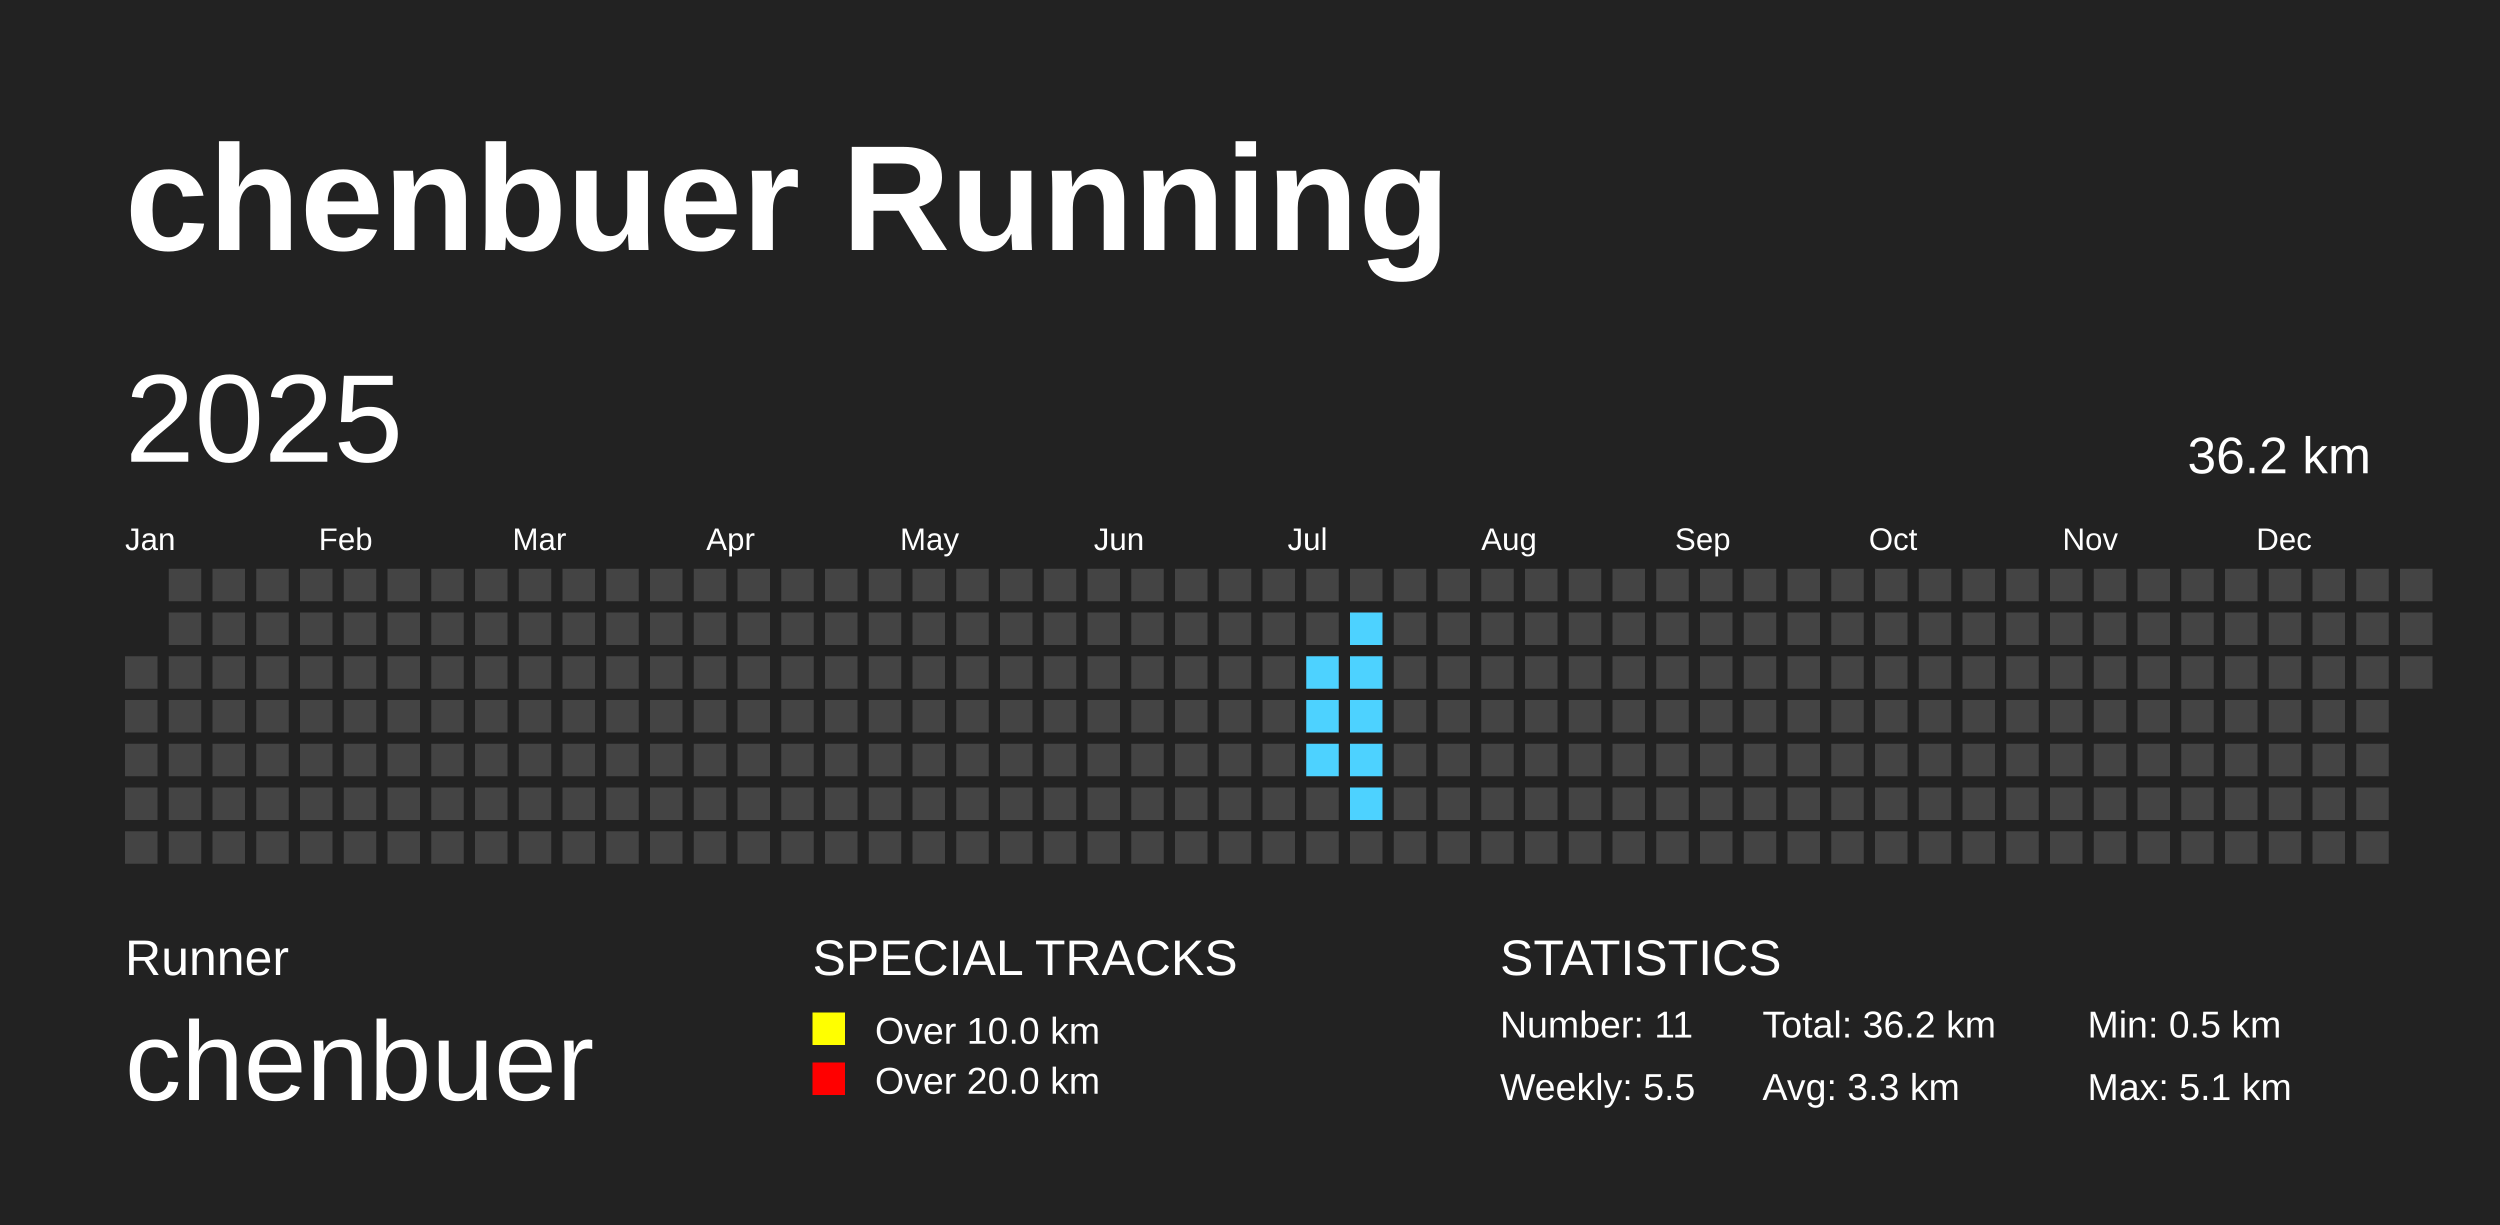
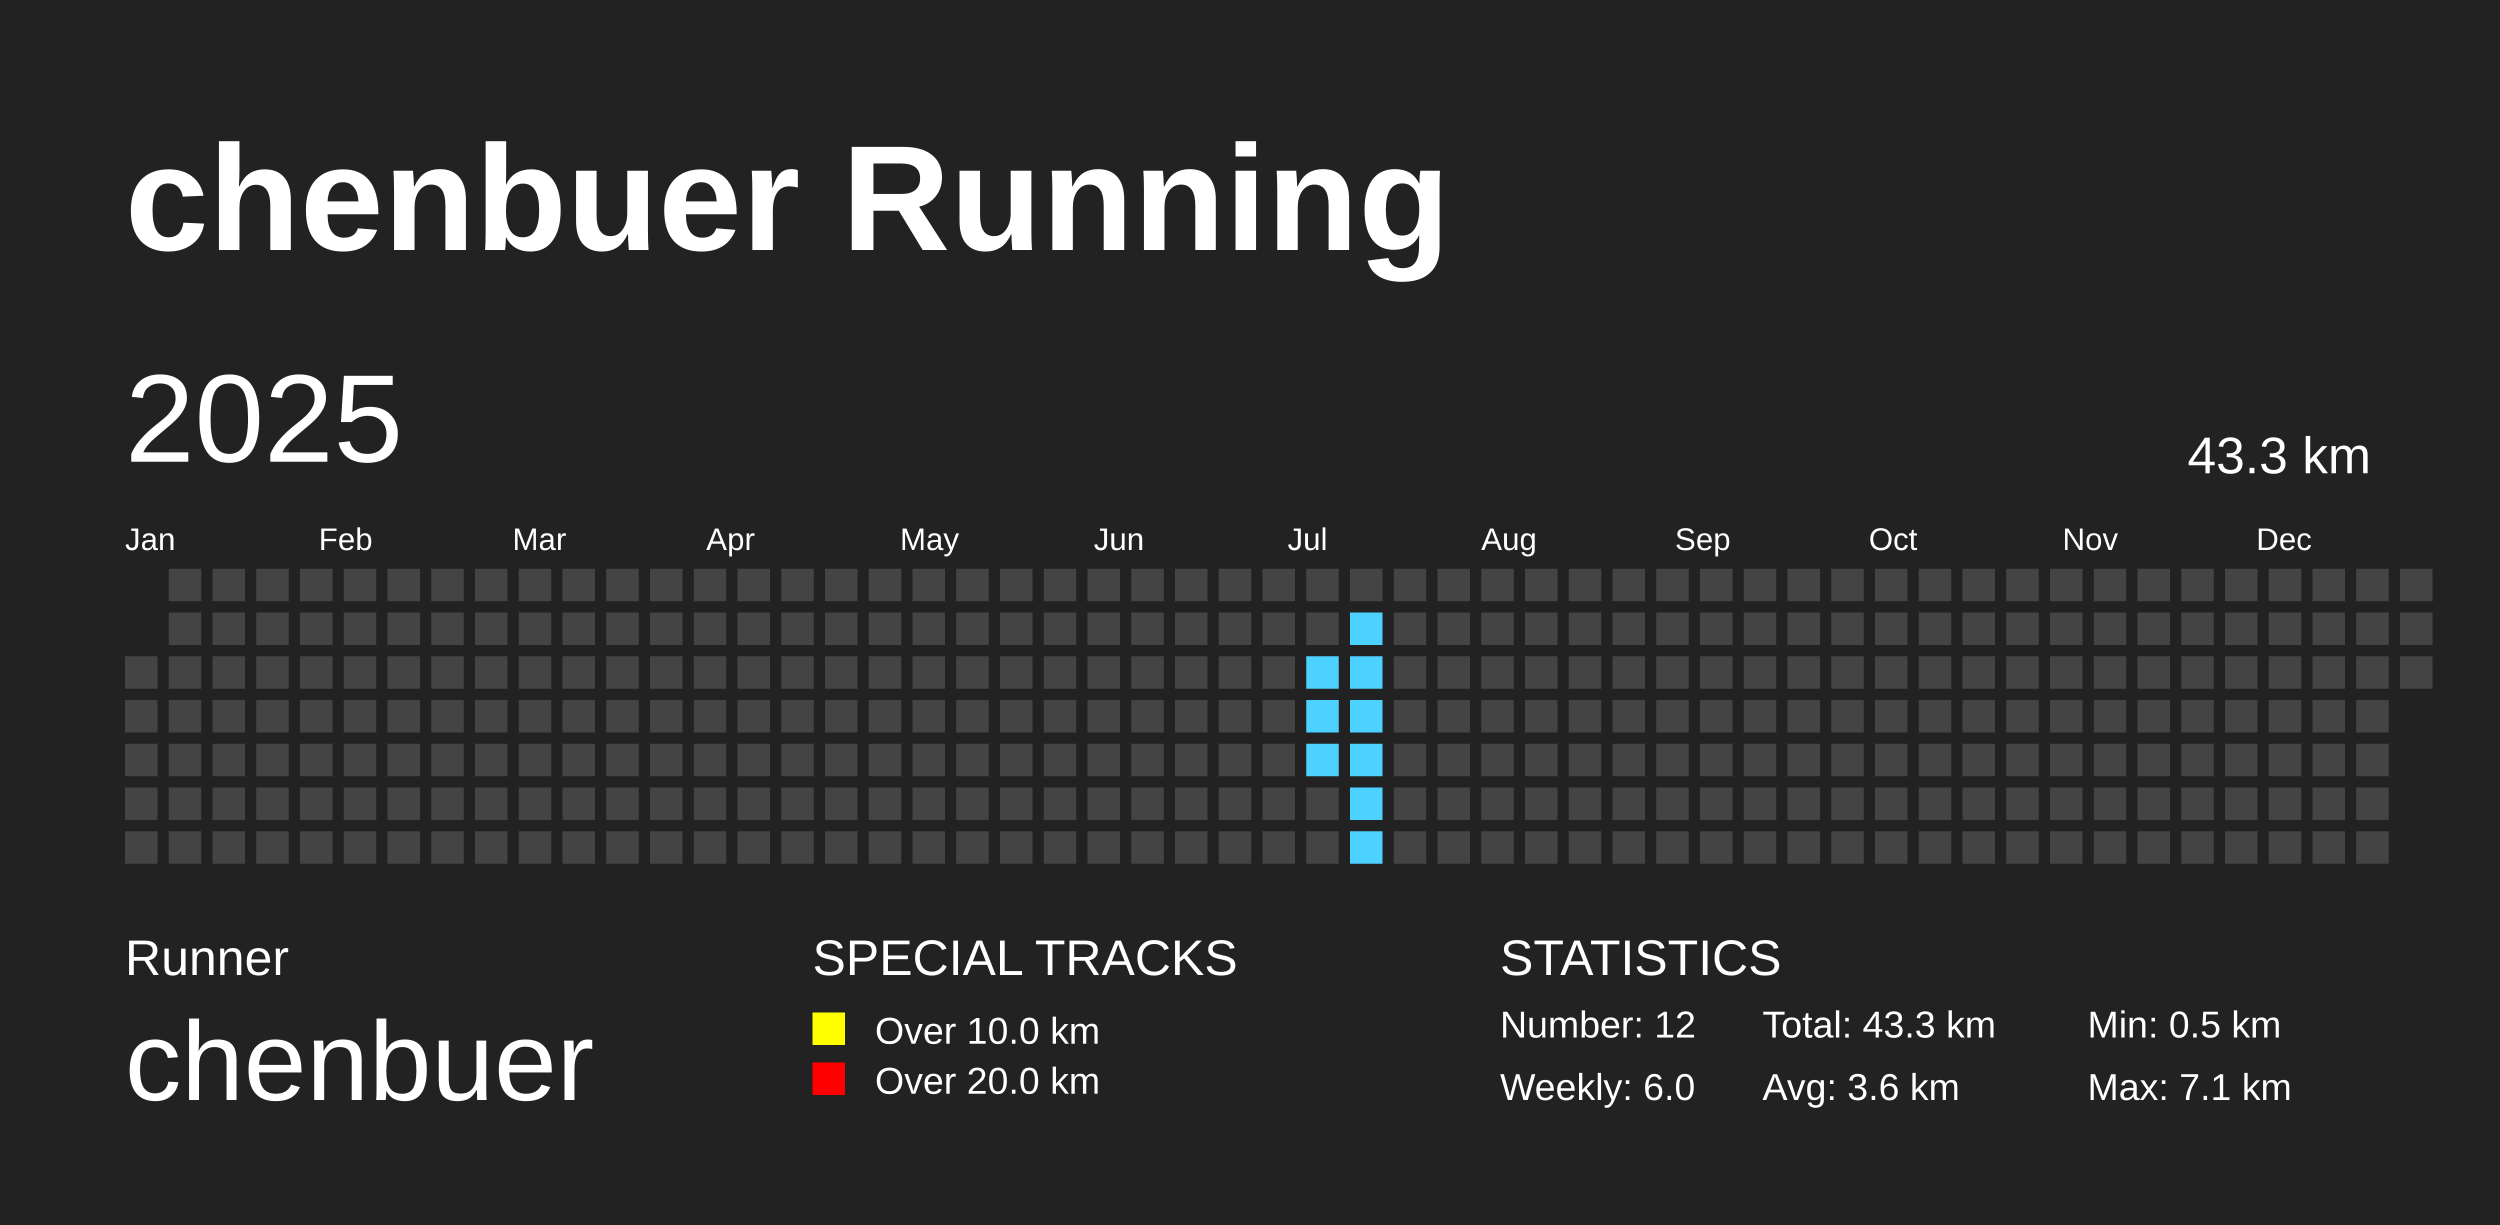
<svg xmlns="http://www.w3.org/2000/svg" baseProfile="full" height="98mm" version="1.1" viewBox="0,0,200,98" width="200mm">
  <defs />
  <rect fill="#222222" height="98" width="200" x="0" y="0" />
  <text fill="#FFFFFF" style="font-size:12px; font-family:Arial; font-weight:bold;" x="10" y="20">chenbuer Running</text>
  <text fill="#FFFFFF" style="font-size:4px; font-family:Arial" x="10" y="78">Runner</text>
  <text fill="#FFFFFF" style="font-size:9px; font-family:Arial" x="10" y="88">chenbuer</text>
  <text fill="#FFFFFF" style="font-size:4px; font-family:Arial" x="65" y="78">SPECIAL TRACKS</text>
  <rect fill="yellow" height="2.6" width="2.6" x="65" y="81" />
  <text fill="#FFFFFF" style="font-size:3px; font-family:Arial" x="70" y="83.5">Over 10.0 km</text>
  <rect fill="red" height="2.6" width="2.6" x="65" y="85" />
  <text fill="#FFFFFF" style="font-size:3px; font-family:Arial" x="70" y="87.5">Over 20.0 km</text>
  <text fill="#FFFFFF" style="font-size:4px; font-family:Arial" x="120" y="78">STATISTICS</text>
-   <text fill="#FFFFFF" style="font-size:3px; font-family:Arial" x="120" y="83">Number: 11</text>
-   <text fill="#FFFFFF" style="font-size:3px; font-family:Arial" x="120" y="88">Weekly: 5.5</text>
-   <text fill="#FFFFFF" style="font-size:3px; font-family:Arial" x="141" y="83">Total: 36.2 km</text>
-   <text fill="#FFFFFF" style="font-size:3px; font-family:Arial" x="141" y="88">Avg: 3.3 km</text>
+   <text fill="#FFFFFF" style="font-size:3px; font-family:Arial" x="120" y="83">Number: 12</text>
+   <text fill="#FFFFFF" style="font-size:3px; font-family:Arial" x="120" y="88">Weekly: 6.0</text>
+   <text fill="#FFFFFF" style="font-size:3px; font-family:Arial" x="141" y="83">Total: 43.3 km</text>
+   <text fill="#FFFFFF" style="font-size:3px; font-family:Arial" x="141" y="88">Avg: 3.6 km</text>
  <text fill="#FFFFFF" style="font-size:3px; font-family:Arial" x="167" y="83">Min: 0.5 km</text>
-   <text fill="#FFFFFF" style="font-size:3px; font-family:Arial" x="167" y="88">Max: 5.1 km</text>
+   <text fill="#FFFFFF" style="font-size:3px; font-family:Arial" x="167" y="88">Max: 7.1 km</text>
  <text dominant-baseline="hanging" fill="#FFFFFF" style="font-size:10.0px; font-family:Arial;" x="10" y="30">2025</text>
-   <text dominant-baseline="hanging" fill="#FFFFFF" style="font-size:4.125px; font-family:Arial;" x="175" y="35">36.2 km</text>
+   <text dominant-baseline="hanging" fill="#FFFFFF" style="font-size:4.125px; font-family:Arial;" x="175" y="35">43.3 km</text>
  <text fill="#FFFFFF" style="font-size:2.5px; font-family:Arial" x="10.0" y="44">Jan</text>
  <text fill="#FFFFFF" style="font-size:2.5px; font-family:Arial" x="25.5" y="44">Feb</text>
  <text fill="#FFFFFF" style="font-size:2.5px; font-family:Arial" x="41.0" y="44">Mar</text>
  <text fill="#FFFFFF" style="font-size:2.5px; font-family:Arial" x="56.5" y="44">Apr</text>
  <text fill="#FFFFFF" style="font-size:2.5px; font-family:Arial" x="72.0" y="44">May</text>
  <text fill="#FFFFFF" style="font-size:2.5px; font-family:Arial" x="87.5" y="44">Jun</text>
  <text fill="#FFFFFF" style="font-size:2.5px; font-family:Arial" x="103.0" y="44">Jul</text>
  <text fill="#FFFFFF" style="font-size:2.5px; font-family:Arial" x="118.5" y="44">Aug</text>
  <text fill="#FFFFFF" style="font-size:2.5px; font-family:Arial" x="134.0" y="44">Sep</text>
  <text fill="#FFFFFF" style="font-size:2.5px; font-family:Arial" x="149.5" y="44">Oct</text>
  <text fill="#FFFFFF" style="font-size:2.5px; font-family:Arial" x="165.0" y="44">Nov</text>
  <text fill="#FFFFFF" style="font-size:2.5px; font-family:Arial" x="180.5" y="44">Dec</text>
  <rect fill="#444444" height="2.6" width="2.6" x="10.0" y="52.5" />
  <rect fill="#444444" height="2.6" width="2.6" x="10.0" y="56.0" />
  <rect fill="#444444" height="2.6" width="2.6" x="10.0" y="59.5" />
  <rect fill="#444444" height="2.6" width="2.6" x="10.0" y="63.0" />
  <rect fill="#444444" height="2.6" width="2.6" x="10.0" y="66.5" />
  <rect fill="#444444" height="2.6" width="2.6" x="13.5" y="45.5" />
  <rect fill="#444444" height="2.6" width="2.6" x="13.5" y="49.0" />
  <rect fill="#444444" height="2.6" width="2.6" x="13.5" y="52.5" />
  <rect fill="#444444" height="2.6" width="2.6" x="13.5" y="56.0" />
  <rect fill="#444444" height="2.6" width="2.6" x="13.5" y="59.5" />
  <rect fill="#444444" height="2.6" width="2.6" x="13.5" y="63.0" />
  <rect fill="#444444" height="2.6" width="2.6" x="13.5" y="66.5" />
  <rect fill="#444444" height="2.6" width="2.6" x="17.0" y="45.5" />
  <rect fill="#444444" height="2.6" width="2.6" x="17.0" y="49.0" />
  <rect fill="#444444" height="2.6" width="2.6" x="17.0" y="52.5" />
  <rect fill="#444444" height="2.6" width="2.6" x="17.0" y="56.0" />
  <rect fill="#444444" height="2.6" width="2.6" x="17.0" y="59.5" />
  <rect fill="#444444" height="2.6" width="2.6" x="17.0" y="63.0" />
  <rect fill="#444444" height="2.6" width="2.6" x="17.0" y="66.5" />
  <rect fill="#444444" height="2.6" width="2.6" x="20.5" y="45.5" />
  <rect fill="#444444" height="2.6" width="2.6" x="20.5" y="49.0" />
  <rect fill="#444444" height="2.6" width="2.6" x="20.5" y="52.5" />
  <rect fill="#444444" height="2.6" width="2.6" x="20.5" y="56.0" />
  <rect fill="#444444" height="2.6" width="2.6" x="20.5" y="59.5" />
  <rect fill="#444444" height="2.6" width="2.6" x="20.5" y="63.0" />
  <rect fill="#444444" height="2.6" width="2.6" x="20.5" y="66.5" />
  <rect fill="#444444" height="2.6" width="2.6" x="24.0" y="45.5" />
  <rect fill="#444444" height="2.6" width="2.6" x="24.0" y="49.0" />
  <rect fill="#444444" height="2.6" width="2.6" x="24.0" y="52.5" />
  <rect fill="#444444" height="2.6" width="2.6" x="24.0" y="56.0" />
  <rect fill="#444444" height="2.6" width="2.6" x="24.0" y="59.5" />
  <rect fill="#444444" height="2.6" width="2.6" x="24.0" y="63.0" />
  <rect fill="#444444" height="2.6" width="2.6" x="24.0" y="66.5" />
  <rect fill="#444444" height="2.6" width="2.6" x="27.5" y="45.5" />
  <rect fill="#444444" height="2.6" width="2.6" x="27.5" y="49.0" />
  <rect fill="#444444" height="2.6" width="2.6" x="27.5" y="52.5" />
  <rect fill="#444444" height="2.6" width="2.6" x="27.5" y="56.0" />
  <rect fill="#444444" height="2.6" width="2.6" x="27.5" y="59.5" />
  <rect fill="#444444" height="2.6" width="2.6" x="27.5" y="63.0" />
  <rect fill="#444444" height="2.6" width="2.6" x="27.5" y="66.5" />
  <rect fill="#444444" height="2.6" width="2.6" x="31.0" y="45.5" />
  <rect fill="#444444" height="2.6" width="2.6" x="31.0" y="49.0" />
  <rect fill="#444444" height="2.6" width="2.6" x="31.0" y="52.5" />
  <rect fill="#444444" height="2.6" width="2.6" x="31.0" y="56.0" />
  <rect fill="#444444" height="2.6" width="2.6" x="31.0" y="59.5" />
  <rect fill="#444444" height="2.6" width="2.6" x="31.0" y="63.0" />
  <rect fill="#444444" height="2.6" width="2.6" x="31.0" y="66.5" />
  <rect fill="#444444" height="2.6" width="2.6" x="34.5" y="45.5" />
  <rect fill="#444444" height="2.6" width="2.6" x="34.5" y="49.0" />
  <rect fill="#444444" height="2.6" width="2.6" x="34.5" y="52.5" />
  <rect fill="#444444" height="2.6" width="2.6" x="34.5" y="56.0" />
  <rect fill="#444444" height="2.6" width="2.6" x="34.5" y="59.5" />
  <rect fill="#444444" height="2.6" width="2.6" x="34.5" y="63.0" />
  <rect fill="#444444" height="2.6" width="2.6" x="34.5" y="66.5" />
  <rect fill="#444444" height="2.6" width="2.6" x="38.0" y="45.5" />
  <rect fill="#444444" height="2.6" width="2.6" x="38.0" y="49.0" />
  <rect fill="#444444" height="2.6" width="2.6" x="38.0" y="52.5" />
  <rect fill="#444444" height="2.6" width="2.6" x="38.0" y="56.0" />
  <rect fill="#444444" height="2.6" width="2.6" x="38.0" y="59.5" />
  <rect fill="#444444" height="2.6" width="2.6" x="38.0" y="63.0" />
  <rect fill="#444444" height="2.6" width="2.6" x="38.0" y="66.5" />
  <rect fill="#444444" height="2.6" width="2.6" x="41.5" y="45.5" />
  <rect fill="#444444" height="2.6" width="2.6" x="41.5" y="49.0" />
  <rect fill="#444444" height="2.6" width="2.6" x="41.5" y="52.5" />
  <rect fill="#444444" height="2.6" width="2.6" x="41.5" y="56.0" />
  <rect fill="#444444" height="2.6" width="2.6" x="41.5" y="59.5" />
  <rect fill="#444444" height="2.6" width="2.6" x="41.5" y="63.0" />
  <rect fill="#444444" height="2.6" width="2.6" x="41.5" y="66.5" />
  <rect fill="#444444" height="2.6" width="2.6" x="45.0" y="45.5" />
  <rect fill="#444444" height="2.6" width="2.6" x="45.0" y="49.0" />
  <rect fill="#444444" height="2.6" width="2.6" x="45.0" y="52.5" />
  <rect fill="#444444" height="2.6" width="2.6" x="45.0" y="56.0" />
  <rect fill="#444444" height="2.6" width="2.6" x="45.0" y="59.5" />
  <rect fill="#444444" height="2.6" width="2.6" x="45.0" y="63.0" />
  <rect fill="#444444" height="2.6" width="2.6" x="45.0" y="66.5" />
  <rect fill="#444444" height="2.6" width="2.6" x="48.5" y="45.5" />
  <rect fill="#444444" height="2.6" width="2.6" x="48.5" y="49.0" />
  <rect fill="#444444" height="2.6" width="2.6" x="48.5" y="52.5" />
  <rect fill="#444444" height="2.6" width="2.6" x="48.5" y="56.0" />
  <rect fill="#444444" height="2.6" width="2.6" x="48.5" y="59.5" />
  <rect fill="#444444" height="2.6" width="2.6" x="48.5" y="63.0" />
  <rect fill="#444444" height="2.6" width="2.6" x="48.5" y="66.5" />
  <rect fill="#444444" height="2.6" width="2.6" x="52.0" y="45.5" />
  <rect fill="#444444" height="2.6" width="2.6" x="52.0" y="49.0" />
  <rect fill="#444444" height="2.6" width="2.6" x="52.0" y="52.5" />
  <rect fill="#444444" height="2.6" width="2.6" x="52.0" y="56.0" />
  <rect fill="#444444" height="2.6" width="2.6" x="52.0" y="59.5" />
  <rect fill="#444444" height="2.6" width="2.6" x="52.0" y="63.0" />
  <rect fill="#444444" height="2.6" width="2.6" x="52.0" y="66.5" />
  <rect fill="#444444" height="2.6" width="2.6" x="55.5" y="45.5" />
  <rect fill="#444444" height="2.6" width="2.6" x="55.5" y="49.0" />
  <rect fill="#444444" height="2.6" width="2.6" x="55.5" y="52.5" />
  <rect fill="#444444" height="2.6" width="2.6" x="55.5" y="56.0" />
  <rect fill="#444444" height="2.6" width="2.6" x="55.5" y="59.5" />
  <rect fill="#444444" height="2.6" width="2.6" x="55.5" y="63.0" />
  <rect fill="#444444" height="2.6" width="2.6" x="55.5" y="66.5" />
  <rect fill="#444444" height="2.6" width="2.6" x="59.0" y="45.5" />
  <rect fill="#444444" height="2.6" width="2.6" x="59.0" y="49.0" />
  <rect fill="#444444" height="2.6" width="2.6" x="59.0" y="52.5" />
  <rect fill="#444444" height="2.6" width="2.6" x="59.0" y="56.0" />
  <rect fill="#444444" height="2.6" width="2.6" x="59.0" y="59.5" />
  <rect fill="#444444" height="2.6" width="2.6" x="59.0" y="63.0" />
  <rect fill="#444444" height="2.6" width="2.6" x="59.0" y="66.5" />
  <rect fill="#444444" height="2.6" width="2.6" x="62.5" y="45.5" />
  <rect fill="#444444" height="2.6" width="2.6" x="62.5" y="49.0" />
  <rect fill="#444444" height="2.6" width="2.6" x="62.5" y="52.5" />
  <rect fill="#444444" height="2.6" width="2.6" x="62.5" y="56.0" />
  <rect fill="#444444" height="2.6" width="2.6" x="62.5" y="59.5" />
  <rect fill="#444444" height="2.6" width="2.6" x="62.5" y="63.0" />
  <rect fill="#444444" height="2.6" width="2.6" x="62.5" y="66.5" />
  <rect fill="#444444" height="2.6" width="2.6" x="66.0" y="45.5" />
  <rect fill="#444444" height="2.6" width="2.6" x="66.0" y="49.0" />
  <rect fill="#444444" height="2.6" width="2.6" x="66.0" y="52.5" />
  <rect fill="#444444" height="2.6" width="2.6" x="66.0" y="56.0" />
  <rect fill="#444444" height="2.6" width="2.6" x="66.0" y="59.5" />
  <rect fill="#444444" height="2.6" width="2.6" x="66.0" y="63.0" />
  <rect fill="#444444" height="2.6" width="2.6" x="66.0" y="66.5" />
  <rect fill="#444444" height="2.6" width="2.6" x="69.5" y="45.5" />
  <rect fill="#444444" height="2.6" width="2.6" x="69.5" y="49.0" />
  <rect fill="#444444" height="2.6" width="2.6" x="69.5" y="52.5" />
  <rect fill="#444444" height="2.6" width="2.6" x="69.5" y="56.0" />
  <rect fill="#444444" height="2.6" width="2.6" x="69.5" y="59.5" />
  <rect fill="#444444" height="2.6" width="2.6" x="69.5" y="63.0" />
  <rect fill="#444444" height="2.6" width="2.6" x="69.5" y="66.5" />
  <rect fill="#444444" height="2.6" width="2.6" x="73.0" y="45.5" />
  <rect fill="#444444" height="2.6" width="2.6" x="73.0" y="49.0" />
  <rect fill="#444444" height="2.6" width="2.6" x="73.0" y="52.5" />
  <rect fill="#444444" height="2.6" width="2.6" x="73.0" y="56.0" />
  <rect fill="#444444" height="2.6" width="2.6" x="73.0" y="59.5" />
  <rect fill="#444444" height="2.6" width="2.6" x="73.0" y="63.0" />
  <rect fill="#444444" height="2.6" width="2.6" x="73.0" y="66.5" />
  <rect fill="#444444" height="2.6" width="2.6" x="76.5" y="45.5" />
  <rect fill="#444444" height="2.6" width="2.6" x="76.5" y="49.0" />
  <rect fill="#444444" height="2.6" width="2.6" x="76.5" y="52.5" />
  <rect fill="#444444" height="2.6" width="2.6" x="76.5" y="56.0" />
  <rect fill="#444444" height="2.6" width="2.6" x="76.5" y="59.5" />
  <rect fill="#444444" height="2.6" width="2.6" x="76.5" y="63.0" />
  <rect fill="#444444" height="2.6" width="2.6" x="76.5" y="66.5" />
  <rect fill="#444444" height="2.6" width="2.6" x="80.0" y="45.5" />
  <rect fill="#444444" height="2.6" width="2.6" x="80.0" y="49.0" />
  <rect fill="#444444" height="2.6" width="2.6" x="80.0" y="52.5" />
  <rect fill="#444444" height="2.6" width="2.6" x="80.0" y="56.0" />
  <rect fill="#444444" height="2.6" width="2.6" x="80.0" y="59.5" />
  <rect fill="#444444" height="2.6" width="2.6" x="80.0" y="63.0" />
  <rect fill="#444444" height="2.6" width="2.6" x="80.0" y="66.5" />
  <rect fill="#444444" height="2.6" width="2.6" x="83.5" y="45.5" />
  <rect fill="#444444" height="2.6" width="2.6" x="83.5" y="49.0" />
  <rect fill="#444444" height="2.6" width="2.6" x="83.5" y="52.5" />
  <rect fill="#444444" height="2.6" width="2.6" x="83.5" y="56.0" />
  <rect fill="#444444" height="2.6" width="2.6" x="83.5" y="59.5" />
  <rect fill="#444444" height="2.6" width="2.6" x="83.5" y="63.0" />
  <rect fill="#444444" height="2.6" width="2.6" x="83.5" y="66.5" />
  <rect fill="#444444" height="2.6" width="2.6" x="87.0" y="45.5" />
  <rect fill="#444444" height="2.6" width="2.6" x="87.0" y="49.0" />
  <rect fill="#444444" height="2.6" width="2.6" x="87.0" y="52.5" />
  <rect fill="#444444" height="2.6" width="2.6" x="87.0" y="56.0" />
  <rect fill="#444444" height="2.6" width="2.6" x="87.0" y="59.5" />
  <rect fill="#444444" height="2.6" width="2.6" x="87.0" y="63.0" />
  <rect fill="#444444" height="2.6" width="2.6" x="87.0" y="66.5" />
  <rect fill="#444444" height="2.6" width="2.6" x="90.5" y="45.5" />
  <rect fill="#444444" height="2.6" width="2.6" x="90.5" y="49.0" />
  <rect fill="#444444" height="2.6" width="2.6" x="90.5" y="52.5" />
  <rect fill="#444444" height="2.6" width="2.6" x="90.5" y="56.0" />
  <rect fill="#444444" height="2.6" width="2.6" x="90.5" y="59.5" />
  <rect fill="#444444" height="2.6" width="2.6" x="90.5" y="63.0" />
  <rect fill="#444444" height="2.6" width="2.6" x="90.5" y="66.5" />
  <rect fill="#444444" height="2.6" width="2.6" x="94.0" y="45.5" />
  <rect fill="#444444" height="2.6" width="2.6" x="94.0" y="49.0" />
  <rect fill="#444444" height="2.6" width="2.6" x="94.0" y="52.5" />
  <rect fill="#444444" height="2.6" width="2.6" x="94.0" y="56.0" />
  <rect fill="#444444" height="2.6" width="2.6" x="94.0" y="59.5" />
  <rect fill="#444444" height="2.6" width="2.6" x="94.0" y="63.0" />
  <rect fill="#444444" height="2.6" width="2.6" x="94.0" y="66.5" />
  <rect fill="#444444" height="2.6" width="2.6" x="97.5" y="45.5" />
  <rect fill="#444444" height="2.6" width="2.6" x="97.5" y="49.0" />
  <rect fill="#444444" height="2.6" width="2.6" x="97.5" y="52.5" />
  <rect fill="#444444" height="2.6" width="2.6" x="97.5" y="56.0" />
  <rect fill="#444444" height="2.6" width="2.6" x="97.5" y="59.5" />
  <rect fill="#444444" height="2.6" width="2.6" x="97.5" y="63.0" />
  <rect fill="#444444" height="2.6" width="2.6" x="97.5" y="66.5" />
  <rect fill="#444444" height="2.6" width="2.6" x="101.0" y="45.5" />
  <rect fill="#444444" height="2.6" width="2.6" x="101.0" y="49.0" />
  <rect fill="#444444" height="2.6" width="2.6" x="101.0" y="52.5" />
  <rect fill="#444444" height="2.6" width="2.6" x="101.0" y="56.0" />
  <rect fill="#444444" height="2.6" width="2.6" x="101.0" y="59.5" />
  <rect fill="#444444" height="2.6" width="2.6" x="101.0" y="63.0" />
  <rect fill="#444444" height="2.6" width="2.6" x="101.0" y="66.5" />
  <rect fill="#444444" height="2.6" width="2.6" x="104.5" y="45.5" />
  <rect fill="#444444" height="2.6" width="2.6" x="104.5" y="49.0" />
  <rect fill="#4DD2FF" height="2.6" width="2.6" x="104.5" y="52.5" />
  <rect fill="#4DD2FF" height="2.6" width="2.6" x="104.5" y="56.0" />
  <rect fill="#4DD2FF" height="2.6" width="2.6" x="104.5" y="59.5" />
  <rect fill="#444444" height="2.6" width="2.6" x="104.5" y="63.0" />
  <rect fill="#444444" height="2.6" width="2.6" x="104.5" y="66.5" />
  <rect fill="#444444" height="2.6" width="2.6" x="108.0" y="45.5" />
  <rect fill="#4DD2FF" height="2.6" width="2.6" x="108.0" y="49.0" />
  <rect fill="#4DD2FF" height="2.6" width="2.6" x="108.0" y="52.5" />
  <rect fill="#4DD2FF" height="2.6" width="2.6" x="108.0" y="56.0" />
  <rect fill="#4DD2FF" height="2.6" width="2.6" x="108.0" y="59.5" />
  <rect fill="#4DD2FF" height="2.6" width="2.6" x="108.0" y="63.0" />
-   <rect fill="#444444" height="2.6" width="2.6" x="108.0" y="66.5" />
+   <rect fill="#4DD2FF" height="2.6" width="2.6" x="108.0" y="66.5" />
  <rect fill="#444444" height="2.6" width="2.6" x="111.5" y="45.5" />
  <rect fill="#444444" height="2.6" width="2.6" x="111.5" y="49.0" />
  <rect fill="#444444" height="2.6" width="2.6" x="111.5" y="52.5" />
  <rect fill="#444444" height="2.6" width="2.6" x="111.5" y="56.0" />
  <rect fill="#444444" height="2.6" width="2.6" x="111.5" y="59.5" />
  <rect fill="#444444" height="2.6" width="2.6" x="111.5" y="63.0" />
  <rect fill="#444444" height="2.6" width="2.6" x="111.5" y="66.5" />
  <rect fill="#444444" height="2.6" width="2.6" x="115.0" y="45.5" />
  <rect fill="#444444" height="2.6" width="2.6" x="115.0" y="49.0" />
  <rect fill="#444444" height="2.6" width="2.6" x="115.0" y="52.5" />
  <rect fill="#444444" height="2.6" width="2.6" x="115.0" y="56.0" />
  <rect fill="#444444" height="2.6" width="2.6" x="115.0" y="59.5" />
  <rect fill="#444444" height="2.6" width="2.6" x="115.0" y="63.0" />
  <rect fill="#444444" height="2.6" width="2.6" x="115.0" y="66.5" />
  <rect fill="#444444" height="2.6" width="2.6" x="118.5" y="45.5" />
  <rect fill="#444444" height="2.6" width="2.6" x="118.5" y="49.0" />
  <rect fill="#444444" height="2.6" width="2.6" x="118.5" y="52.5" />
  <rect fill="#444444" height="2.6" width="2.6" x="118.5" y="56.0" />
  <rect fill="#444444" height="2.6" width="2.6" x="118.5" y="59.5" />
  <rect fill="#444444" height="2.6" width="2.6" x="118.5" y="63.0" />
  <rect fill="#444444" height="2.6" width="2.6" x="118.5" y="66.5" />
  <rect fill="#444444" height="2.6" width="2.6" x="122.0" y="45.5" />
  <rect fill="#444444" height="2.6" width="2.6" x="122.0" y="49.0" />
  <rect fill="#444444" height="2.6" width="2.6" x="122.0" y="52.5" />
  <rect fill="#444444" height="2.6" width="2.6" x="122.0" y="56.0" />
  <rect fill="#444444" height="2.6" width="2.6" x="122.0" y="59.5" />
  <rect fill="#444444" height="2.6" width="2.6" x="122.0" y="63.0" />
  <rect fill="#444444" height="2.6" width="2.6" x="122.0" y="66.5" />
  <rect fill="#444444" height="2.6" width="2.6" x="125.5" y="45.5" />
  <rect fill="#444444" height="2.6" width="2.6" x="125.5" y="49.0" />
  <rect fill="#444444" height="2.6" width="2.6" x="125.5" y="52.5" />
  <rect fill="#444444" height="2.6" width="2.6" x="125.5" y="56.0" />
  <rect fill="#444444" height="2.6" width="2.6" x="125.5" y="59.5" />
  <rect fill="#444444" height="2.6" width="2.6" x="125.5" y="63.0" />
  <rect fill="#444444" height="2.6" width="2.6" x="125.5" y="66.5" />
  <rect fill="#444444" height="2.6" width="2.6" x="129.0" y="45.5" />
  <rect fill="#444444" height="2.6" width="2.6" x="129.0" y="49.0" />
  <rect fill="#444444" height="2.6" width="2.6" x="129.0" y="52.5" />
  <rect fill="#444444" height="2.6" width="2.6" x="129.0" y="56.0" />
  <rect fill="#444444" height="2.6" width="2.6" x="129.0" y="59.5" />
  <rect fill="#444444" height="2.6" width="2.6" x="129.0" y="63.0" />
  <rect fill="#444444" height="2.6" width="2.6" x="129.0" y="66.5" />
  <rect fill="#444444" height="2.6" width="2.6" x="132.5" y="45.5" />
  <rect fill="#444444" height="2.6" width="2.6" x="132.5" y="49.0" />
  <rect fill="#444444" height="2.6" width="2.6" x="132.5" y="52.5" />
  <rect fill="#444444" height="2.6" width="2.6" x="132.5" y="56.0" />
  <rect fill="#444444" height="2.6" width="2.6" x="132.5" y="59.5" />
  <rect fill="#444444" height="2.6" width="2.6" x="132.5" y="63.0" />
  <rect fill="#444444" height="2.6" width="2.6" x="132.5" y="66.5" />
  <rect fill="#444444" height="2.6" width="2.6" x="136.0" y="45.5" />
  <rect fill="#444444" height="2.6" width="2.6" x="136.0" y="49.0" />
  <rect fill="#444444" height="2.6" width="2.6" x="136.0" y="52.5" />
  <rect fill="#444444" height="2.6" width="2.6" x="136.0" y="56.0" />
  <rect fill="#444444" height="2.6" width="2.6" x="136.0" y="59.5" />
  <rect fill="#444444" height="2.6" width="2.6" x="136.0" y="63.0" />
  <rect fill="#444444" height="2.6" width="2.6" x="136.0" y="66.5" />
  <rect fill="#444444" height="2.6" width="2.6" x="139.5" y="45.5" />
  <rect fill="#444444" height="2.6" width="2.6" x="139.5" y="49.0" />
  <rect fill="#444444" height="2.6" width="2.6" x="139.5" y="52.5" />
  <rect fill="#444444" height="2.6" width="2.6" x="139.5" y="56.0" />
  <rect fill="#444444" height="2.6" width="2.6" x="139.5" y="59.5" />
  <rect fill="#444444" height="2.6" width="2.6" x="139.5" y="63.0" />
  <rect fill="#444444" height="2.6" width="2.6" x="139.5" y="66.5" />
  <rect fill="#444444" height="2.6" width="2.6" x="143.0" y="45.5" />
  <rect fill="#444444" height="2.6" width="2.6" x="143.0" y="49.0" />
  <rect fill="#444444" height="2.6" width="2.6" x="143.0" y="52.5" />
  <rect fill="#444444" height="2.6" width="2.6" x="143.0" y="56.0" />
  <rect fill="#444444" height="2.6" width="2.6" x="143.0" y="59.5" />
  <rect fill="#444444" height="2.6" width="2.6" x="143.0" y="63.0" />
  <rect fill="#444444" height="2.6" width="2.6" x="143.0" y="66.5" />
  <rect fill="#444444" height="2.6" width="2.6" x="146.5" y="45.5" />
  <rect fill="#444444" height="2.6" width="2.6" x="146.5" y="49.0" />
  <rect fill="#444444" height="2.6" width="2.6" x="146.5" y="52.5" />
  <rect fill="#444444" height="2.6" width="2.6" x="146.5" y="56.0" />
  <rect fill="#444444" height="2.6" width="2.6" x="146.5" y="59.5" />
  <rect fill="#444444" height="2.6" width="2.6" x="146.5" y="63.0" />
  <rect fill="#444444" height="2.6" width="2.6" x="146.5" y="66.5" />
  <rect fill="#444444" height="2.6" width="2.6" x="150.0" y="45.5" />
  <rect fill="#444444" height="2.6" width="2.6" x="150.0" y="49.0" />
  <rect fill="#444444" height="2.6" width="2.6" x="150.0" y="52.5" />
  <rect fill="#444444" height="2.6" width="2.6" x="150.0" y="56.0" />
  <rect fill="#444444" height="2.6" width="2.6" x="150.0" y="59.5" />
  <rect fill="#444444" height="2.6" width="2.6" x="150.0" y="63.0" />
  <rect fill="#444444" height="2.6" width="2.6" x="150.0" y="66.5" />
  <rect fill="#444444" height="2.6" width="2.6" x="153.5" y="45.5" />
  <rect fill="#444444" height="2.6" width="2.6" x="153.5" y="49.0" />
  <rect fill="#444444" height="2.6" width="2.6" x="153.5" y="52.5" />
  <rect fill="#444444" height="2.6" width="2.6" x="153.5" y="56.0" />
  <rect fill="#444444" height="2.6" width="2.6" x="153.5" y="59.5" />
  <rect fill="#444444" height="2.6" width="2.6" x="153.5" y="63.0" />
  <rect fill="#444444" height="2.6" width="2.6" x="153.5" y="66.5" />
  <rect fill="#444444" height="2.6" width="2.6" x="157.0" y="45.5" />
  <rect fill="#444444" height="2.6" width="2.6" x="157.0" y="49.0" />
  <rect fill="#444444" height="2.6" width="2.6" x="157.0" y="52.5" />
  <rect fill="#444444" height="2.6" width="2.6" x="157.0" y="56.0" />
  <rect fill="#444444" height="2.6" width="2.6" x="157.0" y="59.5" />
  <rect fill="#444444" height="2.6" width="2.6" x="157.0" y="63.0" />
  <rect fill="#444444" height="2.6" width="2.6" x="157.0" y="66.5" />
  <rect fill="#444444" height="2.6" width="2.6" x="160.5" y="45.5" />
  <rect fill="#444444" height="2.6" width="2.6" x="160.5" y="49.0" />
  <rect fill="#444444" height="2.6" width="2.6" x="160.5" y="52.5" />
  <rect fill="#444444" height="2.6" width="2.6" x="160.5" y="56.0" />
  <rect fill="#444444" height="2.6" width="2.6" x="160.5" y="59.5" />
  <rect fill="#444444" height="2.6" width="2.6" x="160.5" y="63.0" />
  <rect fill="#444444" height="2.6" width="2.6" x="160.5" y="66.5" />
  <rect fill="#444444" height="2.6" width="2.6" x="164.0" y="45.5" />
  <rect fill="#444444" height="2.6" width="2.6" x="164.0" y="49.0" />
  <rect fill="#444444" height="2.6" width="2.6" x="164.0" y="52.5" />
  <rect fill="#444444" height="2.6" width="2.6" x="164.0" y="56.0" />
  <rect fill="#444444" height="2.6" width="2.6" x="164.0" y="59.5" />
  <rect fill="#444444" height="2.6" width="2.6" x="164.0" y="63.0" />
  <rect fill="#444444" height="2.6" width="2.6" x="164.0" y="66.5" />
  <rect fill="#444444" height="2.6" width="2.6" x="167.5" y="45.5" />
  <rect fill="#444444" height="2.6" width="2.6" x="167.5" y="49.0" />
  <rect fill="#444444" height="2.6" width="2.6" x="167.5" y="52.5" />
  <rect fill="#444444" height="2.6" width="2.6" x="167.5" y="56.0" />
  <rect fill="#444444" height="2.6" width="2.6" x="167.5" y="59.5" />
  <rect fill="#444444" height="2.6" width="2.6" x="167.5" y="63.0" />
  <rect fill="#444444" height="2.6" width="2.6" x="167.5" y="66.5" />
  <rect fill="#444444" height="2.6" width="2.6" x="171.0" y="45.5" />
  <rect fill="#444444" height="2.6" width="2.6" x="171.0" y="49.0" />
  <rect fill="#444444" height="2.6" width="2.6" x="171.0" y="52.5" />
  <rect fill="#444444" height="2.6" width="2.6" x="171.0" y="56.0" />
  <rect fill="#444444" height="2.6" width="2.6" x="171.0" y="59.5" />
  <rect fill="#444444" height="2.6" width="2.6" x="171.0" y="63.0" />
  <rect fill="#444444" height="2.6" width="2.6" x="171.0" y="66.5" />
  <rect fill="#444444" height="2.6" width="2.6" x="174.5" y="45.5" />
  <rect fill="#444444" height="2.6" width="2.6" x="174.5" y="49.0" />
  <rect fill="#444444" height="2.6" width="2.6" x="174.5" y="52.5" />
  <rect fill="#444444" height="2.6" width="2.6" x="174.5" y="56.0" />
  <rect fill="#444444" height="2.6" width="2.6" x="174.5" y="59.5" />
  <rect fill="#444444" height="2.6" width="2.6" x="174.5" y="63.0" />
  <rect fill="#444444" height="2.6" width="2.6" x="174.5" y="66.5" />
  <rect fill="#444444" height="2.6" width="2.6" x="178.0" y="45.5" />
  <rect fill="#444444" height="2.6" width="2.6" x="178.0" y="49.0" />
  <rect fill="#444444" height="2.6" width="2.6" x="178.0" y="52.5" />
  <rect fill="#444444" height="2.6" width="2.6" x="178.0" y="56.0" />
  <rect fill="#444444" height="2.6" width="2.6" x="178.0" y="59.5" />
  <rect fill="#444444" height="2.6" width="2.6" x="178.0" y="63.0" />
  <rect fill="#444444" height="2.6" width="2.6" x="178.0" y="66.5" />
  <rect fill="#444444" height="2.6" width="2.6" x="181.5" y="45.5" />
  <rect fill="#444444" height="2.6" width="2.6" x="181.5" y="49.0" />
  <rect fill="#444444" height="2.6" width="2.6" x="181.5" y="52.5" />
  <rect fill="#444444" height="2.6" width="2.6" x="181.5" y="56.0" />
  <rect fill="#444444" height="2.6" width="2.6" x="181.5" y="59.5" />
  <rect fill="#444444" height="2.6" width="2.6" x="181.5" y="63.0" />
  <rect fill="#444444" height="2.6" width="2.6" x="181.5" y="66.5" />
  <rect fill="#444444" height="2.6" width="2.6" x="185.0" y="45.5" />
  <rect fill="#444444" height="2.6" width="2.6" x="185.0" y="49.0" />
  <rect fill="#444444" height="2.6" width="2.6" x="185.0" y="52.5" />
  <rect fill="#444444" height="2.6" width="2.6" x="185.0" y="56.0" />
  <rect fill="#444444" height="2.6" width="2.6" x="185.0" y="59.5" />
  <rect fill="#444444" height="2.6" width="2.6" x="185.0" y="63.0" />
  <rect fill="#444444" height="2.6" width="2.6" x="185.0" y="66.5" />
  <rect fill="#444444" height="2.6" width="2.6" x="188.5" y="45.5" />
  <rect fill="#444444" height="2.6" width="2.6" x="188.5" y="49.0" />
  <rect fill="#444444" height="2.6" width="2.6" x="188.5" y="52.5" />
  <rect fill="#444444" height="2.6" width="2.6" x="188.5" y="56.0" />
  <rect fill="#444444" height="2.6" width="2.6" x="188.5" y="59.5" />
  <rect fill="#444444" height="2.6" width="2.6" x="188.5" y="63.0" />
  <rect fill="#444444" height="2.6" width="2.6" x="188.5" y="66.5" />
  <rect fill="#444444" height="2.6" width="2.6" x="192.0" y="45.5" />
  <rect fill="#444444" height="2.6" width="2.6" x="192.0" y="49.0" />
  <rect fill="#444444" height="2.6" width="2.6" x="192.0" y="52.5" />
</svg>
